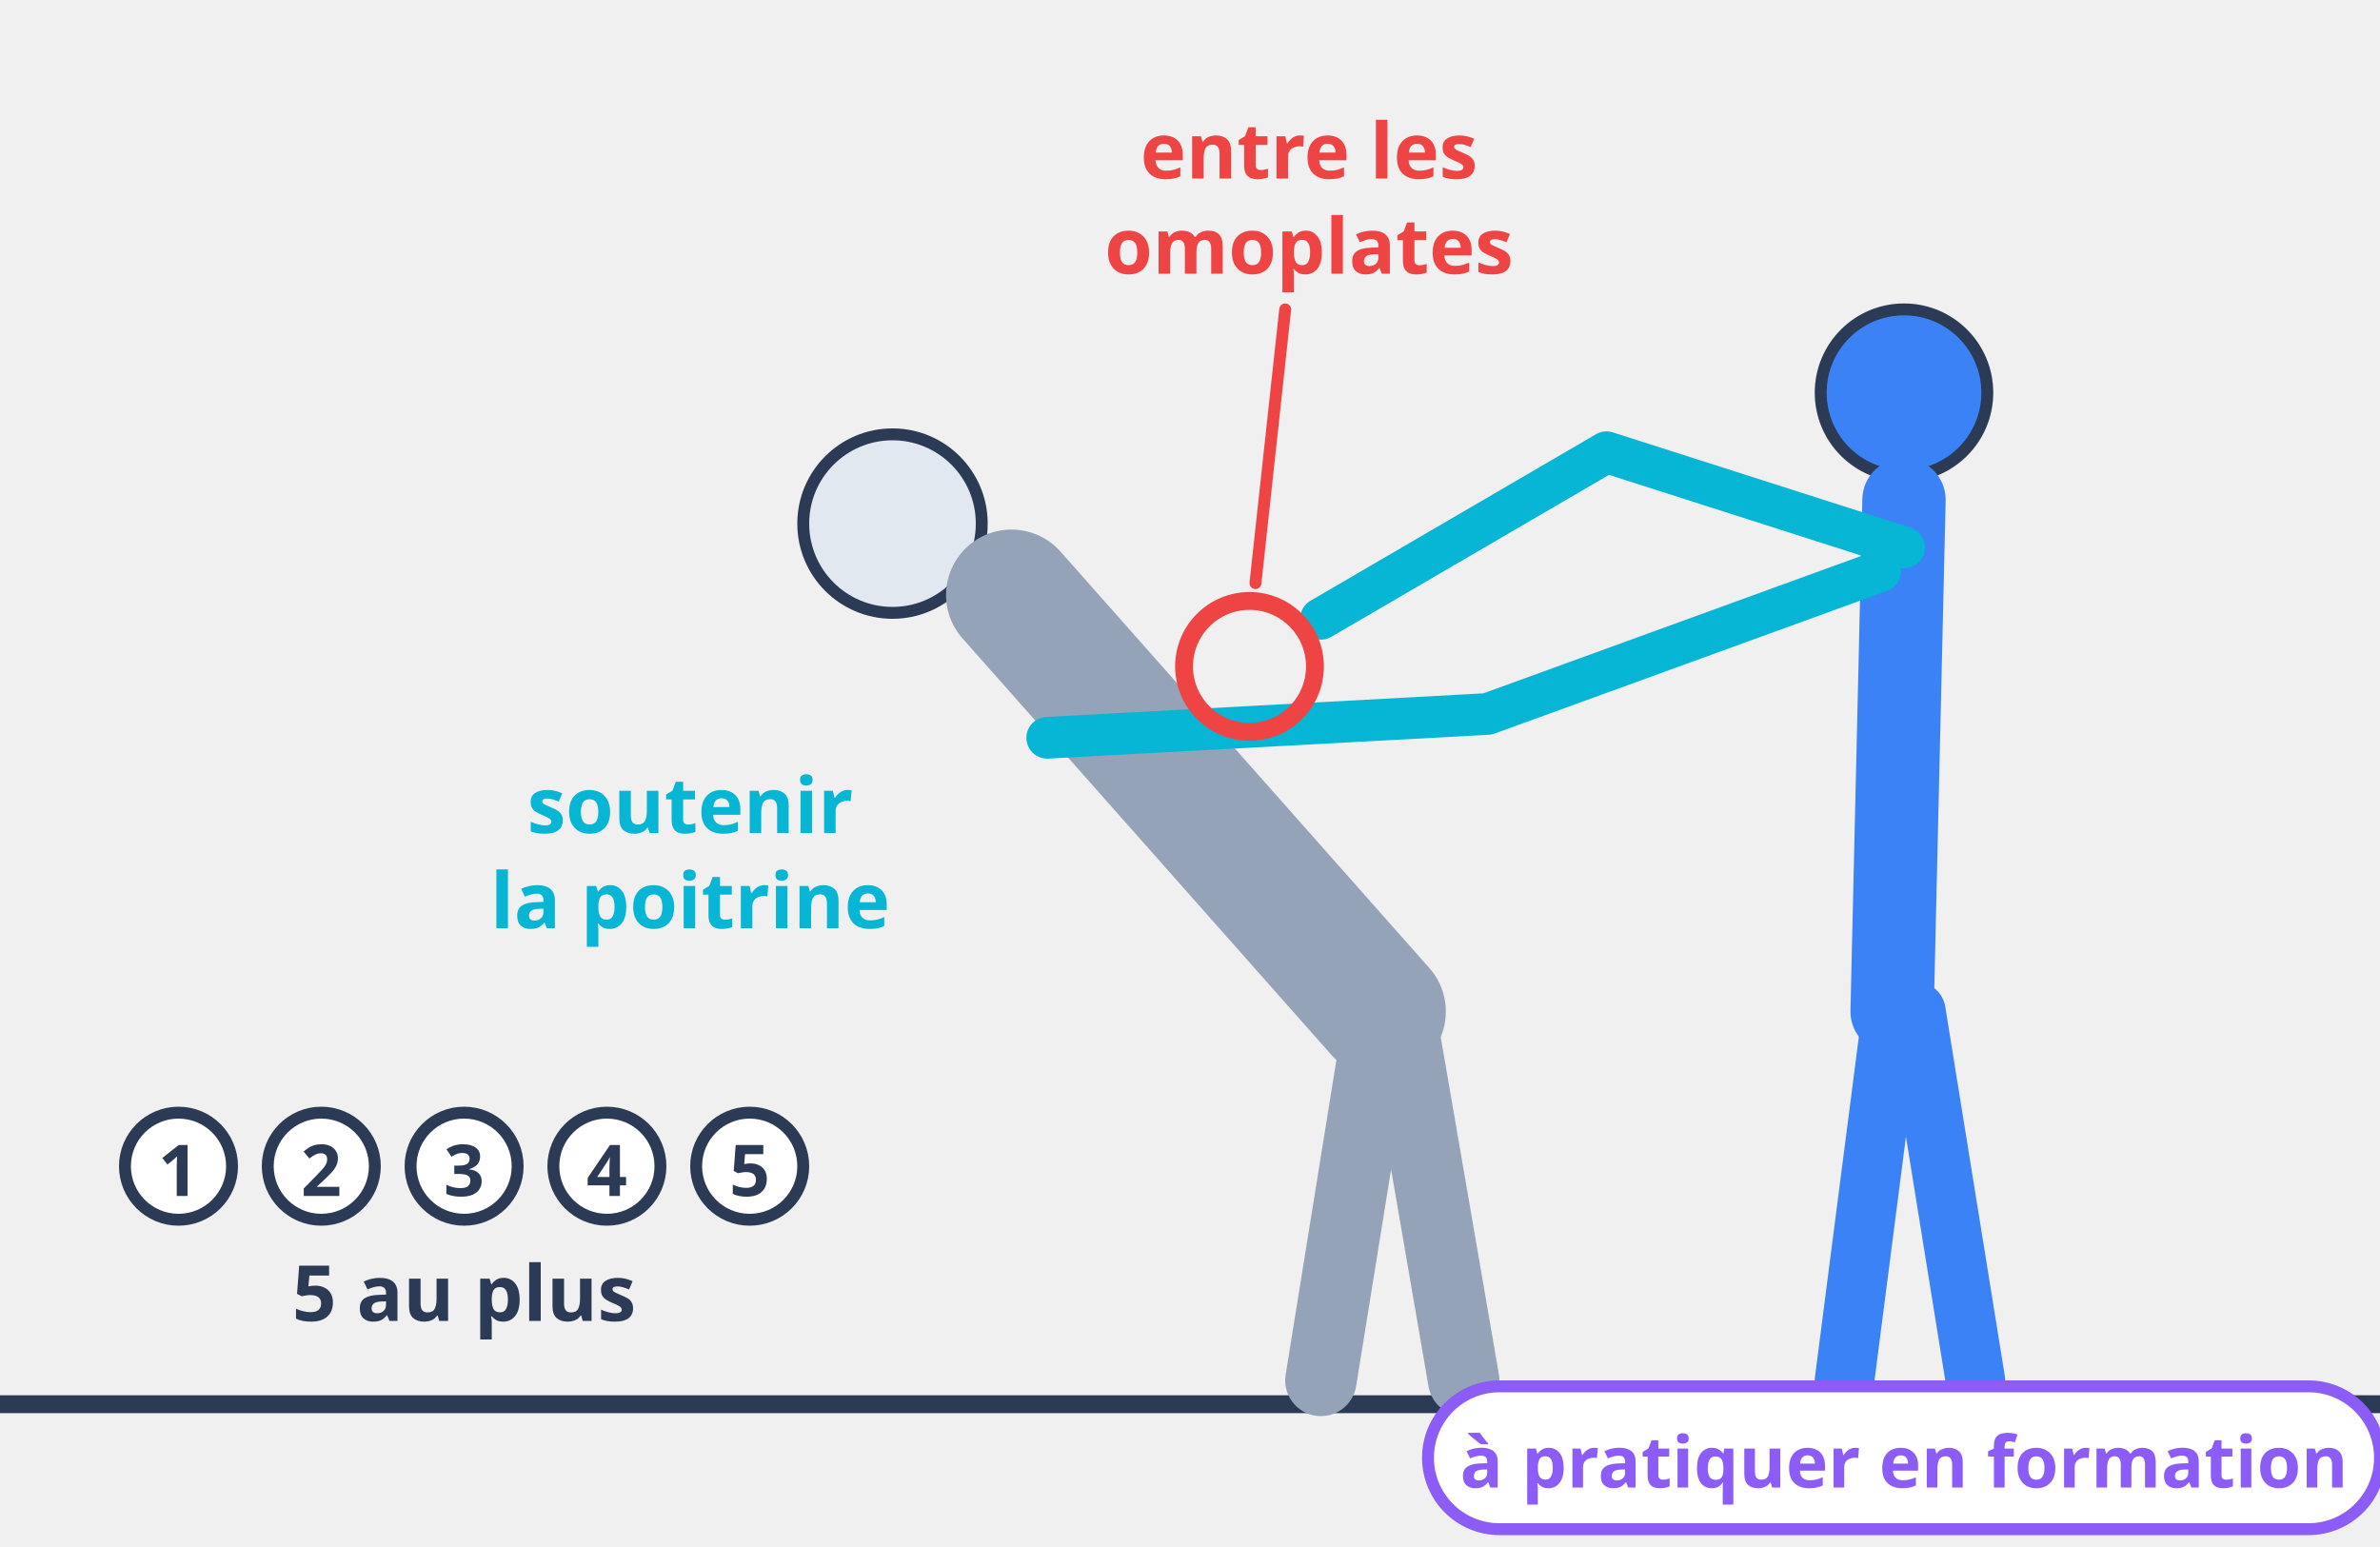
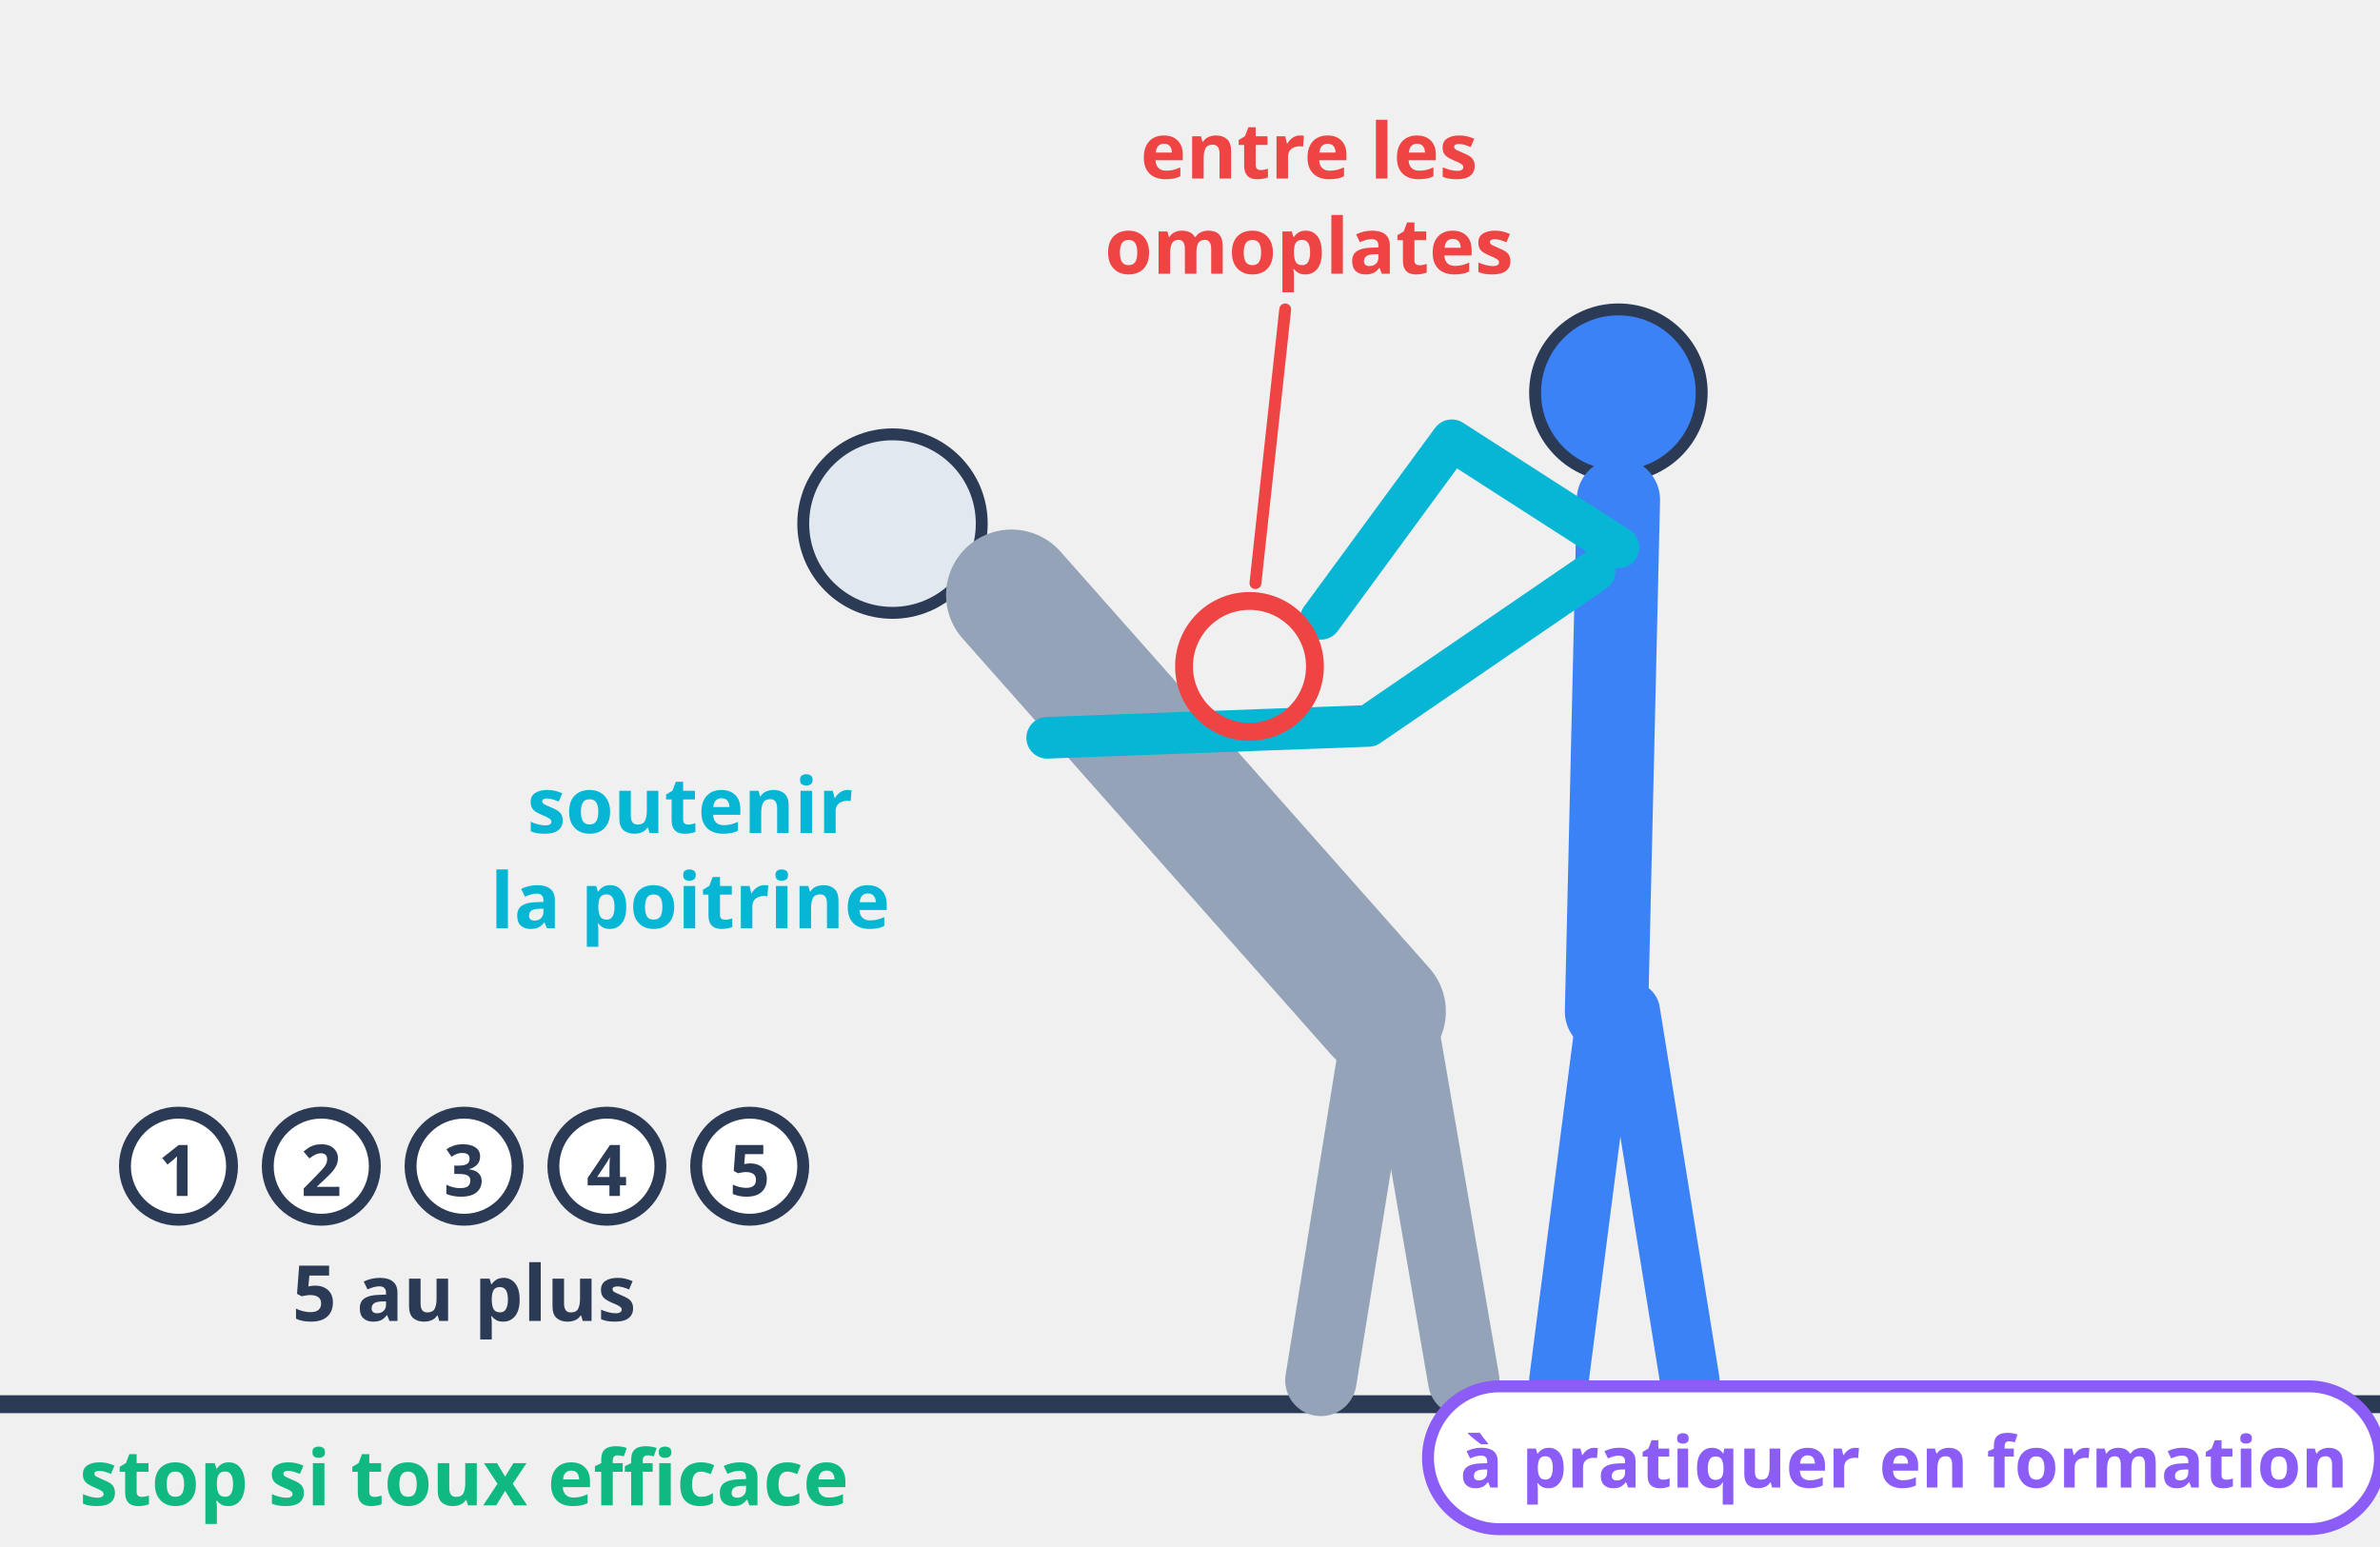
<svg xmlns="http://www.w3.org/2000/svg" viewBox="0 0 400 260" role="img">
  <style>@media (prefers-reduced-motion: reduce){*{animation:none!important}}</style>
  <g font-family="system-ui, sans-serif" font-weight="600" text-anchor="middle" stroke-linecap="round" stroke-linejoin="round">
    <path d="M0 236H400" stroke="#2B3A55" stroke-width="3" fill="none" />
    <circle cx="150" cy="88" r="15" fill="#E2E8F0" stroke="#2B3A55" stroke-width="2" />
    <path d="M170 100L232 170" stroke="#94A3B8" stroke-width="22" fill="none" />
    <path d="M232 170L222 232" stroke="#94A3B8" stroke-width="12" fill="none" />
    <path d="M236 174L246 232" stroke="#94A3B8" stroke-width="12" fill="none" />
-     <circle cx="320" cy="66" r="14" fill="#3B82F6" stroke="#2B3A55" stroke-width="2" />
-     <path d="M320 84L318 170" stroke="#3B82F6" stroke-width="14" fill="none" />
-     <path d="M318 170L310 232" stroke="#3B82F6" stroke-width="10" fill="none" />
-     <path d="M322 170L332 232" stroke="#3B82F6" stroke-width="10" fill="none" />
-     <path d="M316 96L250 120L176 124" stroke="#06B6D4" stroke-width="7" fill="none" />
+     <circle cx="272" cy="66" r="14" fill="#3B82F6" stroke="#2B3A55" stroke-width="2" />
+     <path d="M272 84L270 170" stroke="#3B82F6" stroke-width="14" fill="none" />
+     <path d="M270 170L262 232" stroke="#3B82F6" stroke-width="10" fill="none" />
+     <path d="M274 170L284 232" stroke="#3B82F6" stroke-width="10" fill="none" />
+     <path d="M268 96L230 122L176 124" stroke="#06B6D4" stroke-width="7" fill="none" />
    <text x="116" y="140" font-size="13" fill="#06B6D4">soutenir</text>
    <text x="116" y="156" font-size="13" fill="#06B6D4">la poitrine</text>
-     <path d="M320 92L270 76L222 104" stroke="#06B6D4" stroke-width="7" fill="none" />
+     <path d="M272 92L244 74L222 104" stroke="#06B6D4" stroke-width="7" fill="none" />
    <circle cx="210" cy="112" r="11" fill="none" stroke="#EF4444" stroke-width="3" />
    <text x="220" y="30" font-size="13" fill="#EF4444">entre les</text>
    <text x="220" y="46" font-size="13" fill="#EF4444">omoplates</text>
    <path d="M216 52L211 98" stroke="#EF4444" stroke-width="2" fill="none" />
    <circle cx="30" cy="196" r="9" fill="#FFFFFF" stroke="#2B3A55" stroke-width="2" />
    <text x="30" y="201" font-size="12" fill="#2B3A55">1</text>
    <circle cx="54" cy="196" r="9" fill="#FFFFFF" stroke="#2B3A55" stroke-width="2" />
    <text x="54" y="201" font-size="12" fill="#2B3A55">2</text>
    <circle cx="78" cy="196" r="9" fill="#FFFFFF" stroke="#2B3A55" stroke-width="2" />
    <text x="78" y="201" font-size="12" fill="#2B3A55">3</text>
    <circle cx="102" cy="196" r="9" fill="#FFFFFF" stroke="#2B3A55" stroke-width="2" />
    <text x="102" y="201" font-size="12" fill="#2B3A55">4</text>
    <circle cx="126" cy="196" r="9" fill="#FFFFFF" stroke="#2B3A55" stroke-width="2" />
    <text x="126" y="201" font-size="12" fill="#2B3A55">5</text>
    <text x="78" y="222" font-size="13" fill="#2B3A55">5 au plus</text>
+     <text x="78" y="253" font-size="13" fill="#10B981">stop si toux efficace</text>
    <rect x="240" y="233" width="160" height="24" rx="12" fill="#FFFFFF" stroke="#8B5CF6" stroke-width="2" />
    <text x="320" y="250" font-size="12" fill="#8B5CF6">à pratiquer en formation</text>
  </g>
</svg>
